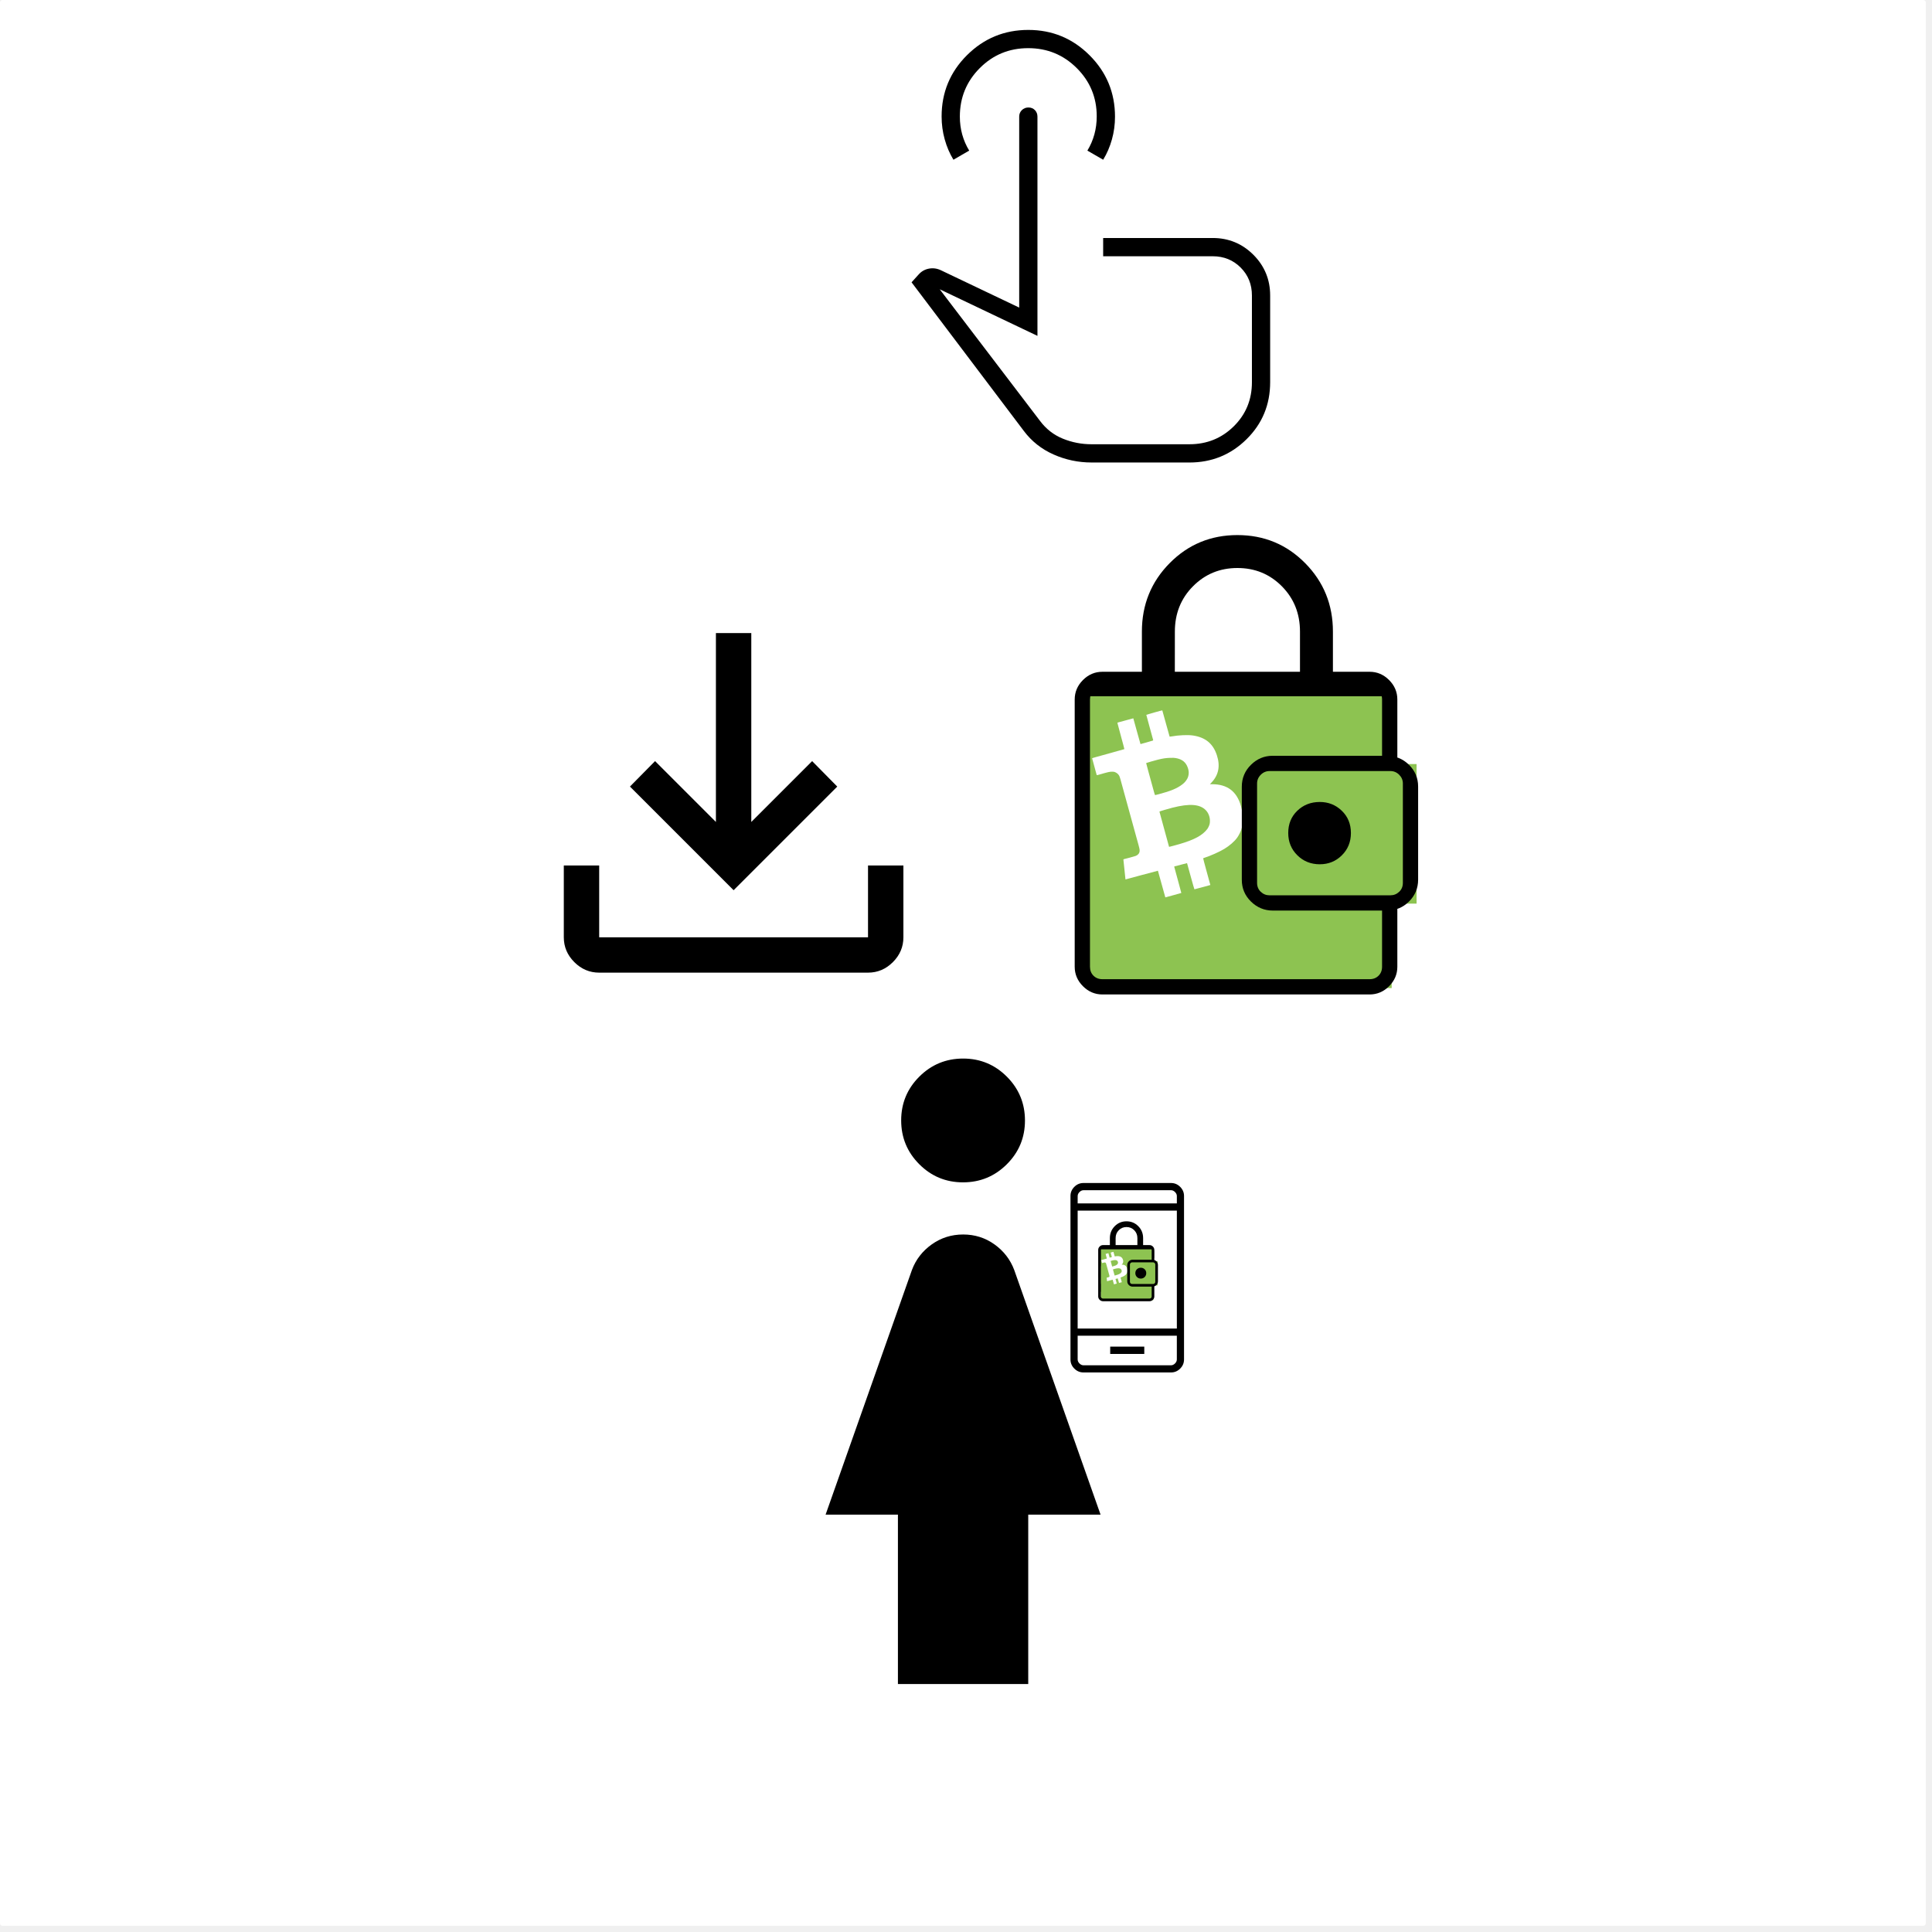
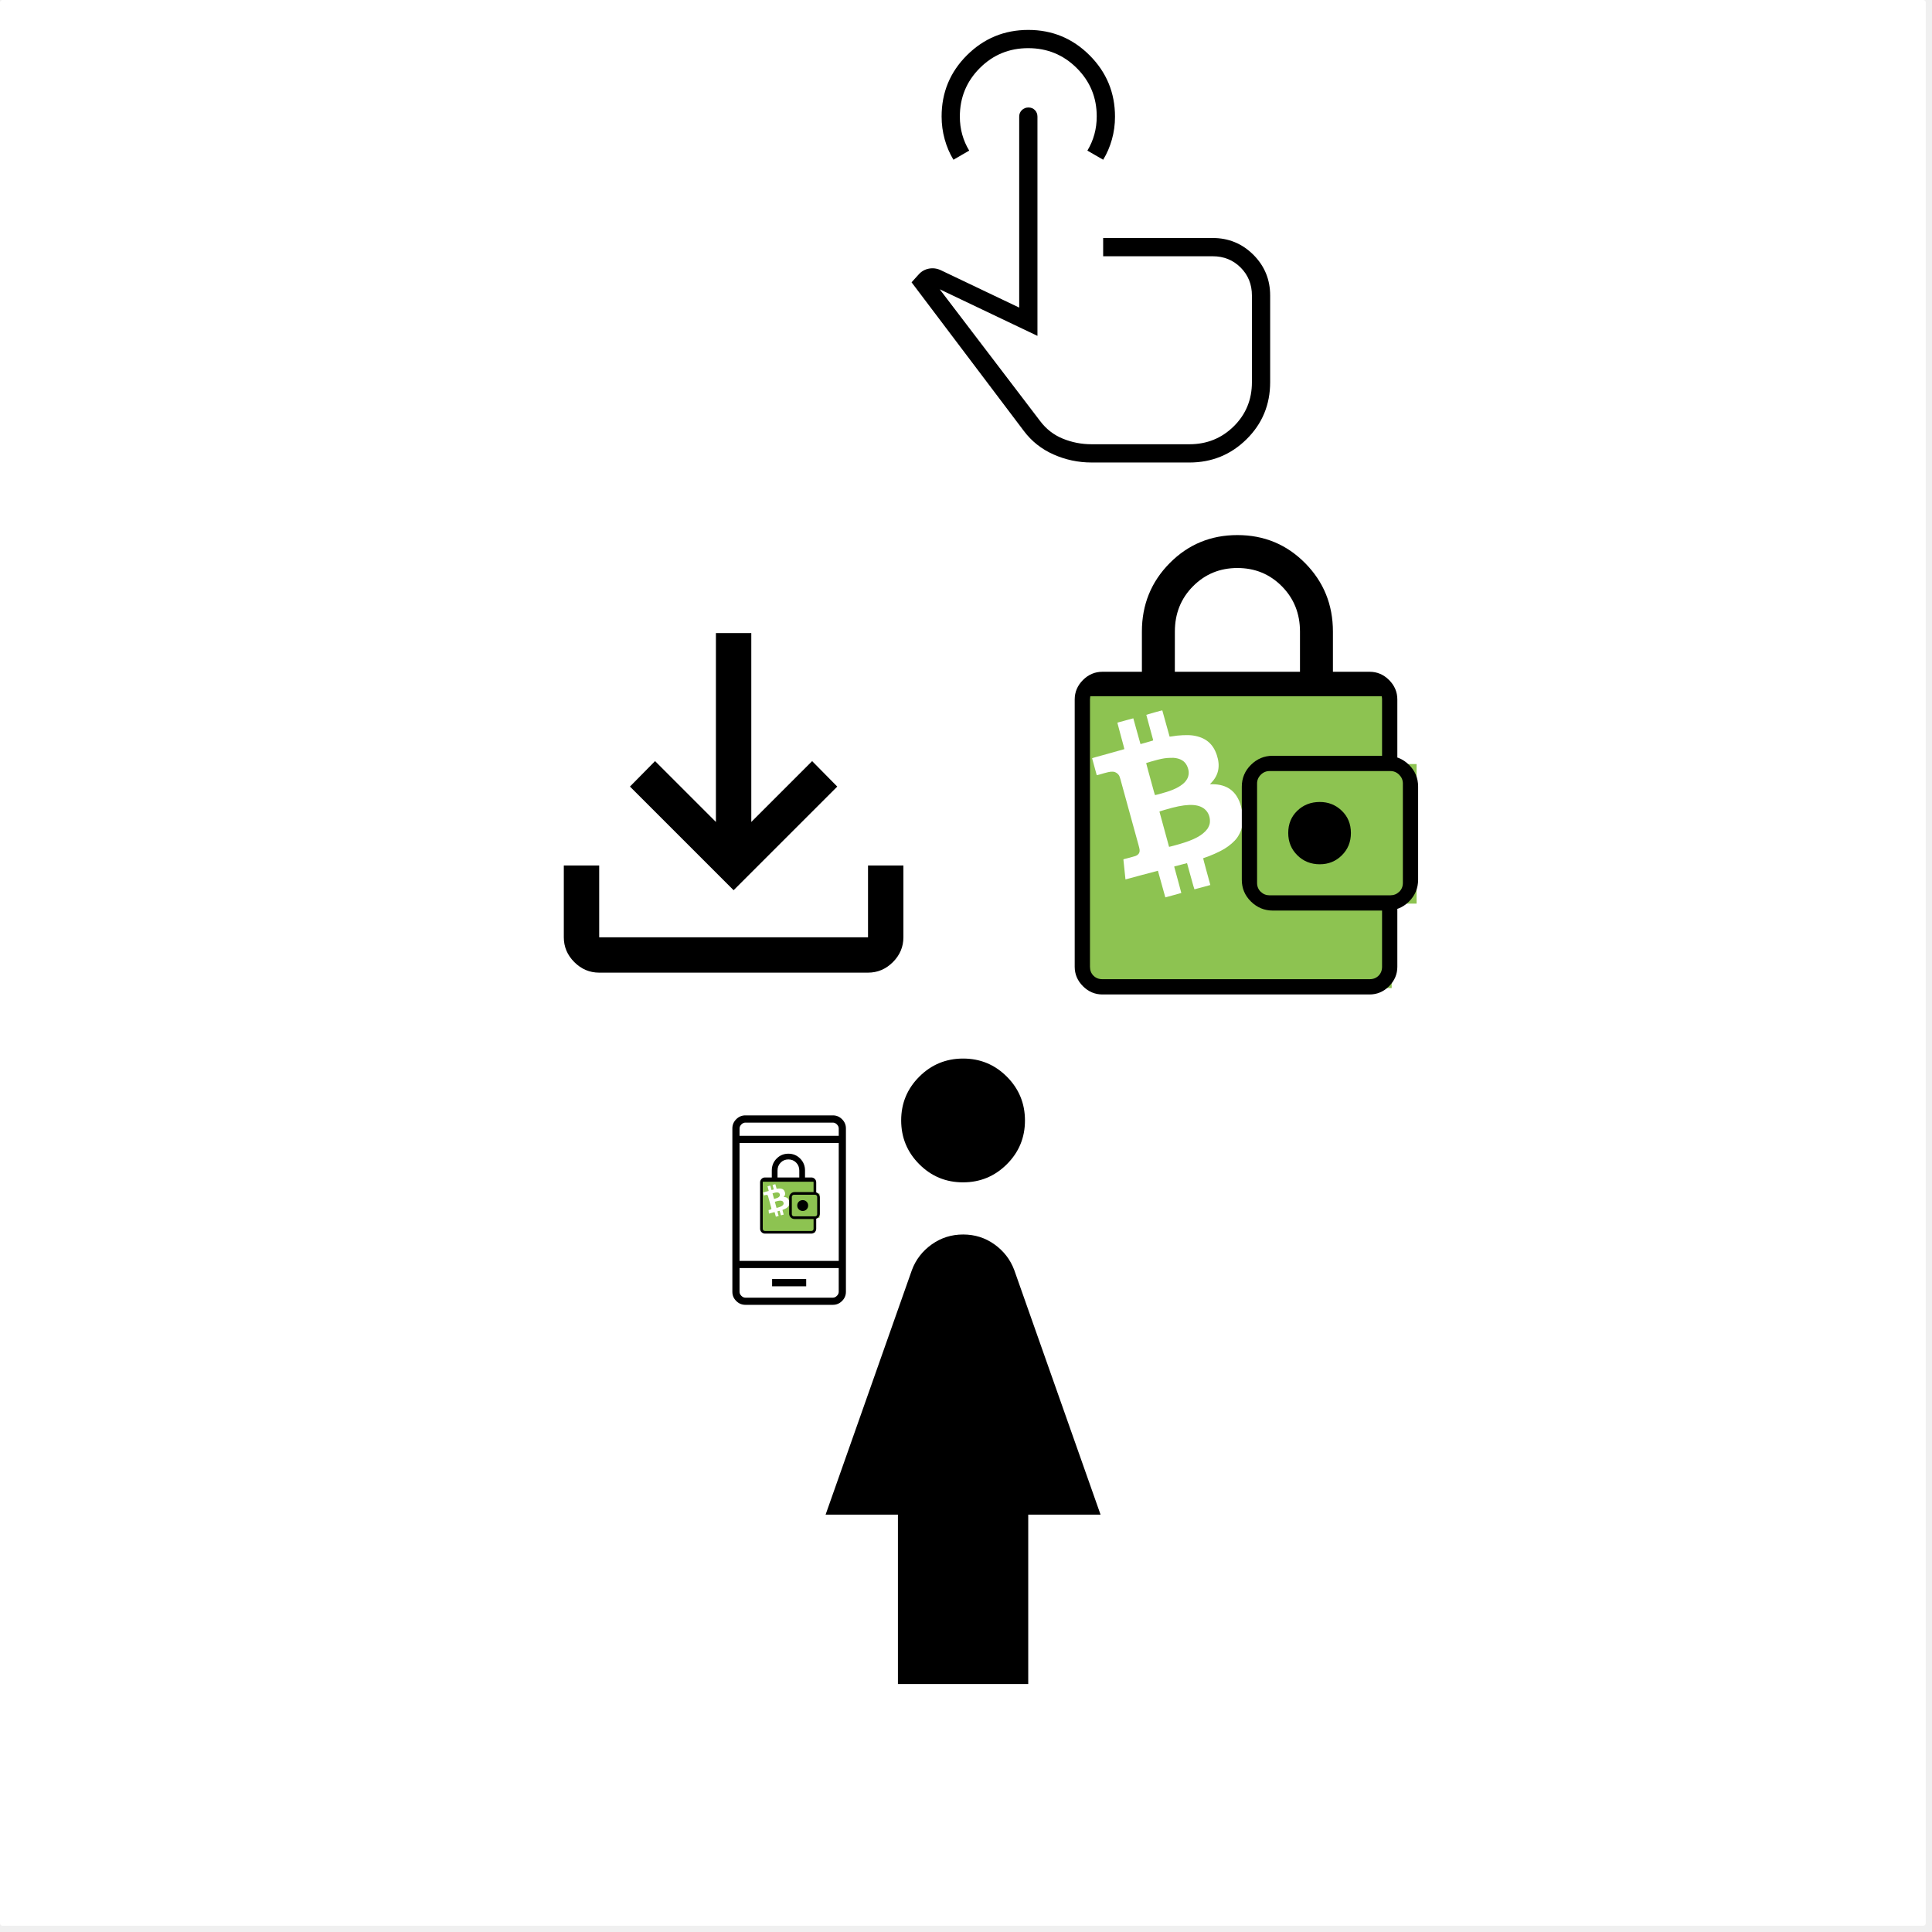
<svg xmlns="http://www.w3.org/2000/svg" width="400" height="400" version="1.1" viewBox="0 0 105.83 105.83" id="svg1986">
  <defs id="defs1990" />
  <rect style="display:inline;fill:#ffffff;fill-opacity:1;stroke:none;stroke-width:0.342;stroke-linejoin:round;stroke-miterlimit:4;stroke-dasharray:none;stroke-dashoffset:7.35;stroke-opacity:1" id="rect49606" width="105.488" height="105.488" x="0" y="-8.8817842e-16" ry="0.133" />
  <path d="m 40.185,48.764 -5.678,-5.678 1.376,-1.395 3.333,3.333 V 34.677 h 1.938 v 10.348 l 3.333,-3.333 1.376,1.395 z m -7.364,4.515 q -0.785,0 -1.361,-0.576 -0.576,-0.576 -0.576,-1.361 v -3.934 h 1.938 v 3.934 H 47.548 V 47.408 H 49.486 v 3.934 q 0,0.785 -0.576,1.361 -0.576,0.576 -1.361,0.576 z" stroke-width="1.387" id="path1966" />
  <path d="m52.751 64.766q-1.406 0-2.397-0.994-0.99-0.994-0.99-2.4t0.994-2.397q0.994-0.99 2.4-0.99t2.397 0.994q0.99 0.994 0.99 2.4 0 1.406-0.994 2.397-0.994 0.99-2.4 0.99zm-3.565 27.481v-9.279h-3.962l4.729-13.401q0.321-0.857 1.084-1.401 0.763-0.544 1.722-0.544 0.959 0 1.718 0.544 0.758 0.544 1.08 1.401l4.729 13.401h-3.962v9.279z" stroke-width=".054" id="path1974" />
-   <path d="m 60.814,74.165 h 1.867 V 73.766 H 60.814 Z M 59.349,75.179 q -0.289,0 -0.5,-0.211 -0.211,-0.211 -0.211,-0.5 v -8.955 q 0,-0.289 0.211,-0.5 0.211,-0.211 0.5,-0.211 h 4.798 q 0.289,0 0.5,0.211 0.211,0.211 0.211,0.5 v 8.955 q 0,0.289 -0.211,0.5 -0.211,0.211 -0.5,0.211 z m -0.318,-2.013 v 1.301 q 0,0.12 0.1,0.22 0.1,0.1 0.22,0.1 h 4.793 q 0.12,0 0.22,-0.1 0.1,-0.1 0.1,-0.22 v -1.301 z m 0,-0.393 h 5.434 v -6.46 h -5.434 z m 0,-6.853 h 5.434 v -0.403 q 0,-0.12 -0.1,-0.22 -0.1,-0.1 -0.22,-0.1 h -4.793 q -0.12,0 -0.22,0.1 -0.1,0.1 -0.1,0.22 z m 0,7.246 v 1.621 -1.621 z m 0,-7.246 v -0.723 0.723 z" id="path926-3" style="stroke-width:0.013" />
+   <path d="m 42.294,70.461 h 1.867 V 70.062 H 42.294 Z M 40.828,71.475 q -0.289,0 -0.5,-0.211 -0.211,-0.211 -0.211,-0.5 v -8.955 q 0,-0.289 0.211,-0.5 0.211,-0.211 0.5,-0.211 h 4.798 q 0.289,0 0.5,0.211 0.211,0.211 0.211,0.5 v 8.955 q 0,0.289 -0.211,0.5 -0.211,0.211 -0.5,0.211 z m -0.318,-2.013 v 1.301 q 0,0.12 0.1,0.22 0.1,0.1 0.22,0.1 h 4.793 q 0.12,0 0.22,-0.1 0.1,-0.1 0.1,-0.22 v -1.301 z m 0,-0.393 h 5.434 v -6.46 h -5.434 z m 0,-6.853 h 5.434 v -0.403 q 0,-0.12 -0.1,-0.22 -0.1,-0.1 -0.22,-0.1 h -4.793 q -0.12,0 -0.22,0.1 -0.1,0.1 -0.1,0.22 z m 0,7.246 v 1.621 -1.621 z m 0,-7.246 v -0.723 0.723 z" id="path926-3" style="stroke-width:0.013" />
  <g id="g1106" transform="matrix(1.071221,0,0,1.071221,131.7275,22.21014)">
    <rect style="fill:#8dc351;fill-opacity:1;stroke:none;stroke-width:0.576;stroke-miterlimit:4;stroke-dasharray:none;stroke-dashoffset:7.35" id="rect2226" width="5.734" height="7.137" x="-56.266" y="18.337" />
    <path d="m -62.894,13.803 h 6.4 v -2.24 c 0,-0.921 -0.309,-1.692 -0.926,-2.316 -0.618,-0.623 -1.375,-0.935 -2.273,-0.935 -0.898,0 -1.656,0.312 -2.273,0.935 -0.618,0.623 -0.926,1.395 -0.926,2.316 z m 4.581,14.045 h -7.781 c -0.443,0 -0.835,-0.17 -1.175,-0.509 -0.34,-0.34 -0.509,-0.731 -0.509,-1.175 V 15.487 c 0,-0.443 0.17,-0.835 0.509,-1.175 0.34,-0.34 0.731,-0.509 1.175,-0.509 h 1.516 v -2.24 c 0,-1.375 0.473,-2.542 1.419,-3.499 0.946,-0.957 2.101,-1.436 3.465,-1.436 1.364,0 2.519,0.479 3.465,1.436 0.946,0.957 1.419,2.123 1.419,3.499 v 2.24 h 1.516 c 0.443,0 0.835,0.17 1.175,0.509 0.34,0.34 0.509,0.731 0.509,1.175 v 1.903 c -0.247,-0.067 -0.504,-0.115 -0.77,-0.143 -0.267,-0.028 -0.571,-0.042 -0.914,-0.042 v -1.718 h -12.799 v 10.677 h 6.854 c 0.124,0.326 0.253,0.613 0.387,0.863 0.135,0.25 0.314,0.523 0.539,0.821 z m -7.781,-12.361 v 10.677 z" stroke-width="0.025" id="path26-7" />
    <g transform="matrix(0.01548122,0,0,0.01548122,-69.10159,16.35351)" id="g58-6-7">
      <rect style="fill:#8dc351;fill-opacity:1;stroke-width:65.595;stroke-linejoin:round;stroke-dashoffset:7.35" id="rect3960-5" width="1000.355" height="963.94" x="116.863" y="-95.88" />
      <g transform="matrix(0.04188,0,0,0.04188,75.616,54.993)" fill="#8dc351" id="g52-2-9">
        <path d="m 7525,15989 c -349,-23 -745,-74 -1074,-139 -1411,-279 -2741,-944 -3806,-1903 -103,-94 -479,-466 -575,-572 -245,-266 -540,-648 -754,-974 -84,-128 -216,-339 -216,-346 0,-2 -17,-32 -38,-66 -48,-80 -130,-233 -220,-414 C 359,10611 82,9566 10,8445 -3,8240 -3,7750 10,7545 113,5935 655,4458 1610,3185 c 239,-319 428,-535 744,-850 286,-286 436,-420 706,-632 C 4666,442 6732,-162 8765,35 c 1734,169 3354,891 4645,2071 632,577 1156,1241 1589,2014 64,113 231,450 301,605 345,767 574,1625 659,2470 32,311 41,496 41,810 0,808 -118,1588 -356,2359 -526,1697 -1613,3186 -3064,4197 -1216,848 -2616,1332 -4135,1429 -181,11 -740,11 -920,-1 z" id="path50-9-2" />
      </g>
      <g transform="matrix(0.0610117,0,0,0.0610117,-103.8285,-229.3502)" fill="#ffffff" id="g56-1-2">
        <path d="m 7751,13046 c -6,-17 -62,-222 -127,-456 -195,-713 -262,-951 -266,-956 -3,-2 -398,103 -879,234 -481,131 -875,238 -877,237 -3,-3 -112,-1041 -112,-1071 0,-17 8,-23 33,-28 75,-14 558,-147 627,-172 101,-38 181,-113 204,-193 28,-95 21,-155 -43,-390 -33,-119 -139,-504 -236,-856 -97,-352 -239,-867 -315,-1145 -76,-278 -193,-703 -260,-945 -67,-242 -142,-514 -166,-605 -25,-91 -57,-185 -72,-210 -44,-77 -110,-138 -190,-177 -67,-34 -84,-38 -171,-41 -134,-6 -233,16 -734,162 -81,23 -120,30 -122,22 -7,-20 -247,-901 -249,-910 0,-4 87,-33 194,-62 107,-30 499,-138 870,-241 371,-102 678,-189 682,-192 4,-3 -81,-323 -188,-711 -107,-388 -192,-710 -190,-715 2,-6 28,-17 57,-24 30,-8 222,-61 428,-117 206,-57 376,-103 377,-101 1,1 88,315 193,697 106,382 194,696 196,698 2,2 137,-35 302,-83 164,-48 318,-92 343,-100 35,-10 44,-17 42,-31 -2,-11 -87,-320 -188,-689 -101,-368 -184,-674 -184,-680 0,-9 858,-250 865,-243 2,2 91,322 198,711 107,389 196,710 199,712 2,3 42,-2 89,-10 416,-74 899,-94 1184,-51 672,104 1078,440 1283,1061 196,592 97,1085 -302,1499 l -73,76 h 118 c 828,0 1344,393 1564,1190 130,470 135,910 15,1273 -41,126 -137,313 -218,427 -145,205 -419,444 -699,612 -277,166 -754,378 -1083,483 -30,10 -58,20 -62,24 -4,3 71,290 166,636 96,347 185,671 198,721 l 25,91 -426,117 c -234,64 -431,116 -436,116 -6,0 -98,-318 -204,-707 -107,-390 -195,-709 -196,-710 -1,-2 -143,35 -316,81 -173,46 -329,87 -346,91 -18,3 -33,12 -33,18 0,11 16,68 259,952 71,259 128,471 126,473 -1,1 -196,56 -433,121 l -431,118 z m 442,-2762 c 928,-243 1429,-470 1733,-785 93,-98 132,-151 179,-252 54,-113 70,-186 69,-317 0,-211 -79,-419 -214,-563 -317,-339 -883,-384 -1824,-143 -226,58 -696,197 -696,207 0,4 117,433 260,953 143,520 260,948 260,951 0,10 22,5 233,-51 z M 7391,7495 c 657,-172 1015,-321 1295,-540 97,-76 161,-145 225,-243 60,-91 87,-161 107,-277 19,-113 7,-234 -39,-369 -102,-305 -310,-473 -660,-532 -82,-13 -140,-16 -298,-11 -227,6 -400,32 -681,103 -171,42 -609,170 -618,179 -4,4 126,484 431,1588 24,87 46,147 53,147 6,0 90,-20 185,-45 z" fill="#ffffff" id="path54-2-8" />
      </g>
    </g>
    <path d="m -67.233,26.61 v 2.728 -14.939 z m 0.637,3.509 q -0.574,0 -0.996,-0.422 -0.422,-0.422 -0.422,-0.996 V 15.036 q 0,-0.574 0.422,-0.996 0.422,-0.422 0.996,-0.422 h 13.662 q 0.574,0 0.996,0.422 0.422,0.422 0.422,0.996 v 3.455 h -0.781 V 15.036 q 0,-0.279 -0.179,-0.458 -0.179,-0.179 -0.458,-0.179 h -13.662 q -0.279,0 -0.458,0.179 -0.179,0.179 -0.179,0.458 v 13.665 q 0,0.279 0.179,0.458 0.179,0.179 0.458,0.179 h 13.662 q 0.279,0 0.458,-0.179 0.179,-0.179 0.179,-0.458 v -3.449 h 0.781 v 3.449 q 0,0.574 -0.422,0.996 -0.422,0.422 -0.996,0.422 z m 8.712,-4.29 q -0.645,0 -1.115,-0.46 -0.47,-0.46 -0.47,-1.114 v -4.759 q 0,-0.658 0.468,-1.12 0.468,-0.462 1.108,-0.462 h 5.833 q 0.669,0 1.138,0.46 0.469,0.46 0.469,1.114 v 4.759 q 0,0.658 -0.467,1.12 -0.467,0.462 -1.131,0.462 z m 6.014,-0.781 q 0.259,0 0.448,-0.179 0.189,-0.179 0.189,-0.458 V 19.332 q 0,-0.259 -0.189,-0.448 -0.189,-0.189 -0.448,-0.189 h -6.181 q -0.259,0 -0.448,0.189 -0.189,0.189 -0.189,0.448 v 5.08 q 0,0.279 0.189,0.458 0.189,0.179 0.448,0.179 z m -3.608,-1.587 q 0.664,0 1.126,-0.459 0.462,-0.459 0.462,-1.138 0,-0.69 -0.466,-1.139 -0.466,-0.449 -1.125,-0.449 -0.684,0 -1.149,0.447 -0.465,0.447 -0.465,1.138 0,0.679 0.465,1.14 0.465,0.461 1.152,0.461 z" id="path1628" style="stroke-width:0.026" />
  </g>
-   <g id="g1106-3" transform="matrix(0.1863382,0,0,0.1863382,72.83024,65.66541)">
+   <g id="g1106-3" transform="matrix(0.1863382,0,0,0.1863382,54.30999,61.96136)">
    <rect style="fill:#8dc351;fill-opacity:1;stroke:none;stroke-width:0.576;stroke-miterlimit:4;stroke-dasharray:none;stroke-dashoffset:7.35" id="rect2226-6" width="5.734" height="7.137" x="-56.266" y="18.337" />
    <path d="m -62.894,13.803 h 6.4 v -2.24 c 0,-0.921 -0.309,-1.692 -0.926,-2.316 -0.618,-0.623 -1.375,-0.935 -2.273,-0.935 -0.898,0 -1.656,0.312 -2.273,0.935 -0.618,0.623 -0.926,1.395 -0.926,2.316 z m 4.581,14.045 h -7.781 c -0.443,0 -0.835,-0.17 -1.175,-0.509 -0.34,-0.34 -0.509,-0.731 -0.509,-1.175 V 15.487 c 0,-0.443 0.17,-0.835 0.509,-1.175 0.34,-0.34 0.731,-0.509 1.175,-0.509 h 1.516 v -2.24 c 0,-1.375 0.473,-2.542 1.419,-3.499 0.946,-0.957 2.101,-1.436 3.465,-1.436 1.364,0 2.519,0.479 3.465,1.436 0.946,0.957 1.419,2.123 1.419,3.499 v 2.24 h 1.516 c 0.443,0 0.835,0.17 1.175,0.509 0.34,0.34 0.509,0.731 0.509,1.175 v 1.903 c -0.247,-0.067 -0.504,-0.115 -0.77,-0.143 -0.267,-0.028 -0.571,-0.042 -0.914,-0.042 v -1.718 h -12.799 v 10.677 h 6.854 c 0.124,0.326 0.253,0.613 0.387,0.863 0.135,0.25 0.314,0.523 0.539,0.821 z m -7.781,-12.361 v 10.677 z" stroke-width="0.025" id="path26-7-7" />
    <g transform="matrix(0.01548122,0,0,0.01548122,-69.10159,16.35351)" id="g58-6-7-5">
      <rect style="fill:#8dc351;fill-opacity:1;stroke-width:65.595;stroke-linejoin:round;stroke-dashoffset:7.35" id="rect3960-5-3" width="1000.355" height="963.94" x="116.863" y="-95.88" />
      <g transform="matrix(0.04188,0,0,0.04188,75.616,54.993)" fill="#8dc351" id="g52-2-9-5">
        <path d="m 7525,15989 c -349,-23 -745,-74 -1074,-139 -1411,-279 -2741,-944 -3806,-1903 -103,-94 -479,-466 -575,-572 -245,-266 -540,-648 -754,-974 -84,-128 -216,-339 -216,-346 0,-2 -17,-32 -38,-66 -48,-80 -130,-233 -220,-414 C 359,10611 82,9566 10,8445 -3,8240 -3,7750 10,7545 113,5935 655,4458 1610,3185 c 239,-319 428,-535 744,-850 286,-286 436,-420 706,-632 C 4666,442 6732,-162 8765,35 c 1734,169 3354,891 4645,2071 632,577 1156,1241 1589,2014 64,113 231,450 301,605 345,767 574,1625 659,2470 32,311 41,496 41,810 0,808 -118,1588 -356,2359 -526,1697 -1613,3186 -3064,4197 -1216,848 -2616,1332 -4135,1429 -181,11 -740,11 -920,-1 z" id="path50-9-2-6" />
      </g>
      <g transform="matrix(0.0610117,0,0,0.0610117,-103.8285,-229.3502)" fill="#ffffff" id="g56-1-2-2">
        <path d="m 7751,13046 c -6,-17 -62,-222 -127,-456 -195,-713 -262,-951 -266,-956 -3,-2 -398,103 -879,234 -481,131 -875,238 -877,237 -3,-3 -112,-1041 -112,-1071 0,-17 8,-23 33,-28 75,-14 558,-147 627,-172 101,-38 181,-113 204,-193 28,-95 21,-155 -43,-390 -33,-119 -139,-504 -236,-856 -97,-352 -239,-867 -315,-1145 -76,-278 -193,-703 -260,-945 -67,-242 -142,-514 -166,-605 -25,-91 -57,-185 -72,-210 -44,-77 -110,-138 -190,-177 -67,-34 -84,-38 -171,-41 -134,-6 -233,16 -734,162 -81,23 -120,30 -122,22 -7,-20 -247,-901 -249,-910 0,-4 87,-33 194,-62 107,-30 499,-138 870,-241 371,-102 678,-189 682,-192 4,-3 -81,-323 -188,-711 -107,-388 -192,-710 -190,-715 2,-6 28,-17 57,-24 30,-8 222,-61 428,-117 206,-57 376,-103 377,-101 1,1 88,315 193,697 106,382 194,696 196,698 2,2 137,-35 302,-83 164,-48 318,-92 343,-100 35,-10 44,-17 42,-31 -2,-11 -87,-320 -188,-689 -101,-368 -184,-674 -184,-680 0,-9 858,-250 865,-243 2,2 91,322 198,711 107,389 196,710 199,712 2,3 42,-2 89,-10 416,-74 899,-94 1184,-51 672,104 1078,440 1283,1061 196,592 97,1085 -302,1499 l -73,76 h 118 c 828,0 1344,393 1564,1190 130,470 135,910 15,1273 -41,126 -137,313 -218,427 -145,205 -419,444 -699,612 -277,166 -754,378 -1083,483 -30,10 -58,20 -62,24 -4,3 71,290 166,636 96,347 185,671 198,721 l 25,91 -426,117 c -234,64 -431,116 -436,116 -6,0 -98,-318 -204,-707 -107,-390 -195,-709 -196,-710 -1,-2 -143,35 -316,81 -173,46 -329,87 -346,91 -18,3 -33,12 -33,18 0,11 16,68 259,952 71,259 128,471 126,473 -1,1 -196,56 -433,121 l -431,118 z m 442,-2762 c 928,-243 1429,-470 1733,-785 93,-98 132,-151 179,-252 54,-113 70,-186 69,-317 0,-211 -79,-419 -214,-563 -317,-339 -883,-384 -1824,-143 -226,58 -696,197 -696,207 0,4 117,433 260,953 143,520 260,948 260,951 0,10 22,5 233,-51 z M 7391,7495 c 657,-172 1015,-321 1295,-540 97,-76 161,-145 225,-243 60,-91 87,-161 107,-277 19,-113 7,-234 -39,-369 -102,-305 -310,-473 -660,-532 -82,-13 -140,-16 -298,-11 -227,6 -400,32 -681,103 -171,42 -609,170 -618,179 -4,4 126,484 431,1588 24,87 46,147 53,147 6,0 90,-20 185,-45 z" fill="#ffffff" id="path54-2-8-9" />
      </g>
    </g>
    <path d="m -67.233,26.61 v 2.728 -14.939 z m 0.637,3.509 q -0.574,0 -0.996,-0.422 -0.422,-0.422 -0.422,-0.996 V 15.036 q 0,-0.574 0.422,-0.996 0.422,-0.422 0.996,-0.422 h 13.662 q 0.574,0 0.996,0.422 0.422,0.422 0.422,0.996 v 3.455 h -0.781 V 15.036 q 0,-0.279 -0.179,-0.458 -0.179,-0.179 -0.458,-0.179 h -13.662 q -0.279,0 -0.458,0.179 -0.179,0.179 -0.179,0.458 v 13.665 q 0,0.279 0.179,0.458 0.179,0.179 0.458,0.179 h 13.662 q 0.279,0 0.458,-0.179 0.179,-0.179 0.179,-0.458 v -3.449 h 0.781 v 3.449 q 0,0.574 -0.422,0.996 -0.422,0.422 -0.996,0.422 z m 8.712,-4.29 q -0.645,0 -1.115,-0.46 -0.47,-0.46 -0.47,-1.114 v -4.759 q 0,-0.658 0.468,-1.12 0.468,-0.462 1.108,-0.462 h 5.833 q 0.669,0 1.138,0.46 0.469,0.46 0.469,1.114 v 4.759 q 0,0.658 -0.467,1.12 -0.467,0.462 -1.131,0.462 z m 6.014,-0.781 q 0.259,0 0.448,-0.179 0.189,-0.179 0.189,-0.458 V 19.332 q 0,-0.259 -0.189,-0.448 -0.189,-0.189 -0.448,-0.189 h -6.181 q -0.259,0 -0.448,0.189 -0.189,0.189 -0.189,0.448 v 5.08 q 0,0.279 0.189,0.458 0.189,0.179 0.448,0.179 z m -3.608,-1.587 q 0.664,0 1.126,-0.459 0.462,-0.459 0.462,-1.138 0,-0.69 -0.466,-1.139 -0.466,-0.449 -1.125,-0.449 -0.684,0 -1.149,0.447 -0.465,0.447 -0.465,1.138 0,0.679 0.465,1.14 0.465,0.461 1.152,0.461 z" id="path1628-1" style="stroke-width:0.026" />
  </g>
  <path d="m 59.791,25.334 q -1.092,0 -2.082,-0.44 -0.99,-0.44 -1.625,-1.287 l -6.151,-8.143 0.382,-0.422 q 0.23,-0.262 0.565,-0.326 0.335,-0.064 0.657,0.086 l 4.292,2.047 V 6.388 q 0,-0.212 0.146,-0.356 0.146,-0.144 0.361,-0.144 0.215,0 0.354,0.144 0.139,0.144 0.139,0.356 V 18.398 l -5.354,-2.552 5.494,7.209 q 0.502,0.67 1.253,0.975 0.75,0.305 1.569,0.305 h 5.361 q 1.435,0 2.43,-0.982 0.995,-0.982 0.995,-2.417 v -4.749 q 0,-0.914 -0.618,-1.532 -0.618,-0.618 -1.532,-0.618 h -5.999 v -1 h 5.996 q 1.313,0 2.233,0.919 0.919,0.919 0.919,2.231 v 4.747 q 0,1.849 -1.292,3.125 -1.292,1.276 -3.132,1.276 z M 52.227,8.75 q -0.31,-0.509 -0.479,-1.118 -0.169,-0.608 -0.169,-1.252 0,-1.974 1.391,-3.358 1.391,-1.383 3.358,-1.383 1.967,0 3.358,1.391 1.391,1.391 1.391,3.364 0,0.642 -0.169,1.245 -0.169,0.604 -0.479,1.111 l -0.865,-0.5 q 0.252,-0.415 0.382,-0.886 0.13,-0.471 0.13,-0.992 0,-1.552 -1.095,-2.643 -1.095,-1.091 -2.659,-1.091 -1.564,0 -2.654,1.094 -1.09,1.094 -1.09,2.656 0,0.512 0.13,0.98 0.13,0.467 0.382,0.882 z m 7.811,9.936 z" id="path1085" style="stroke-width:0.032" />
</svg>
